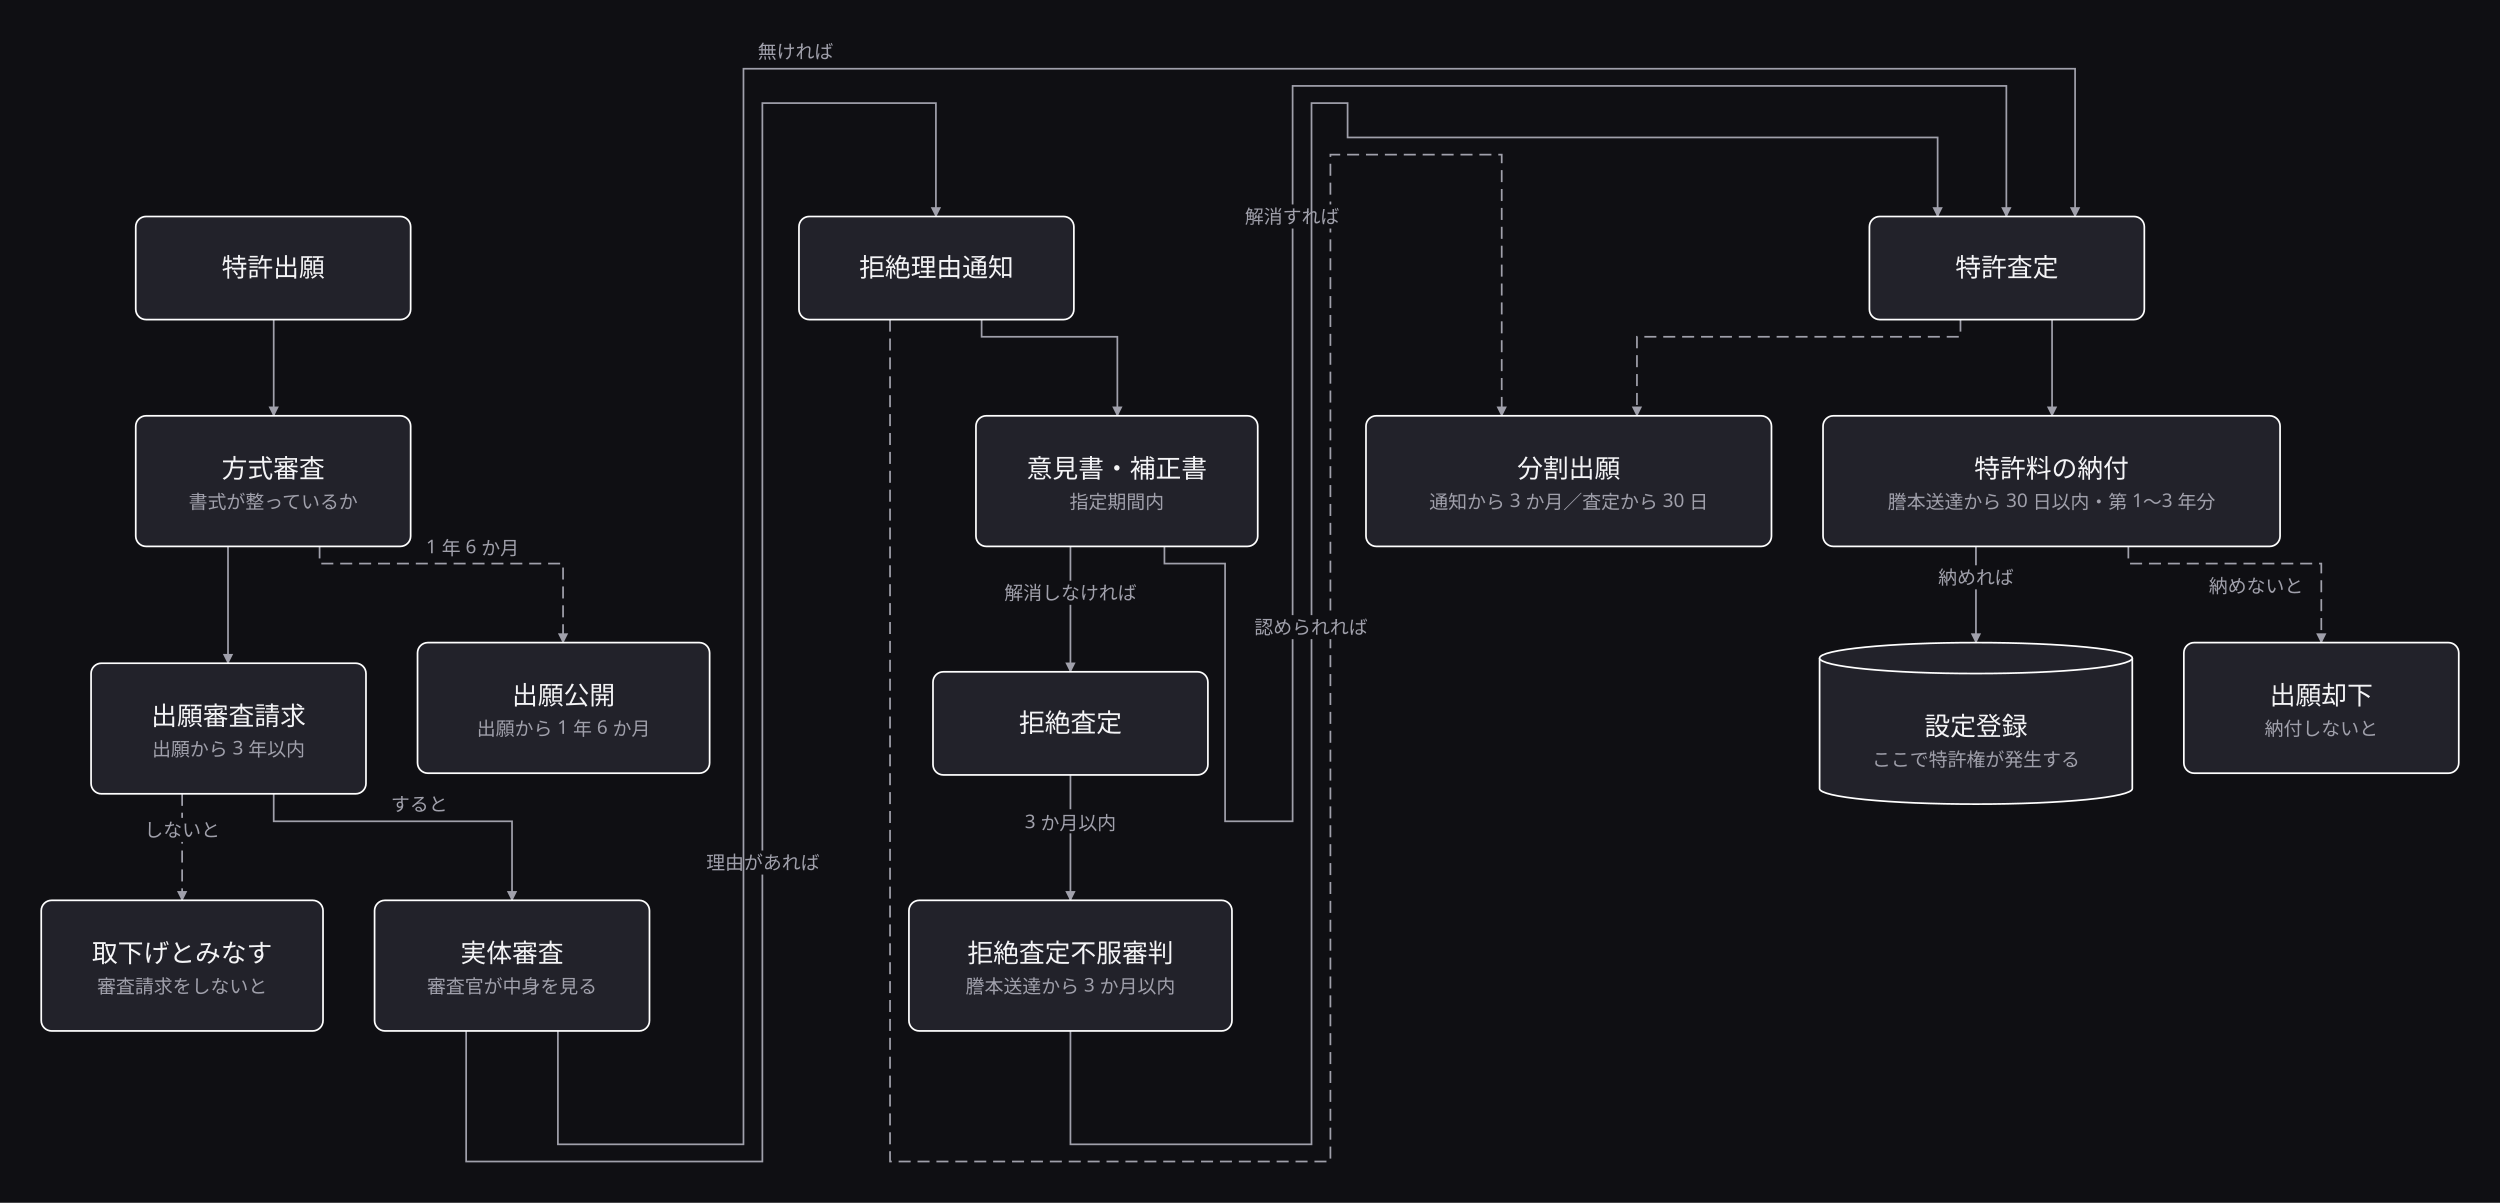
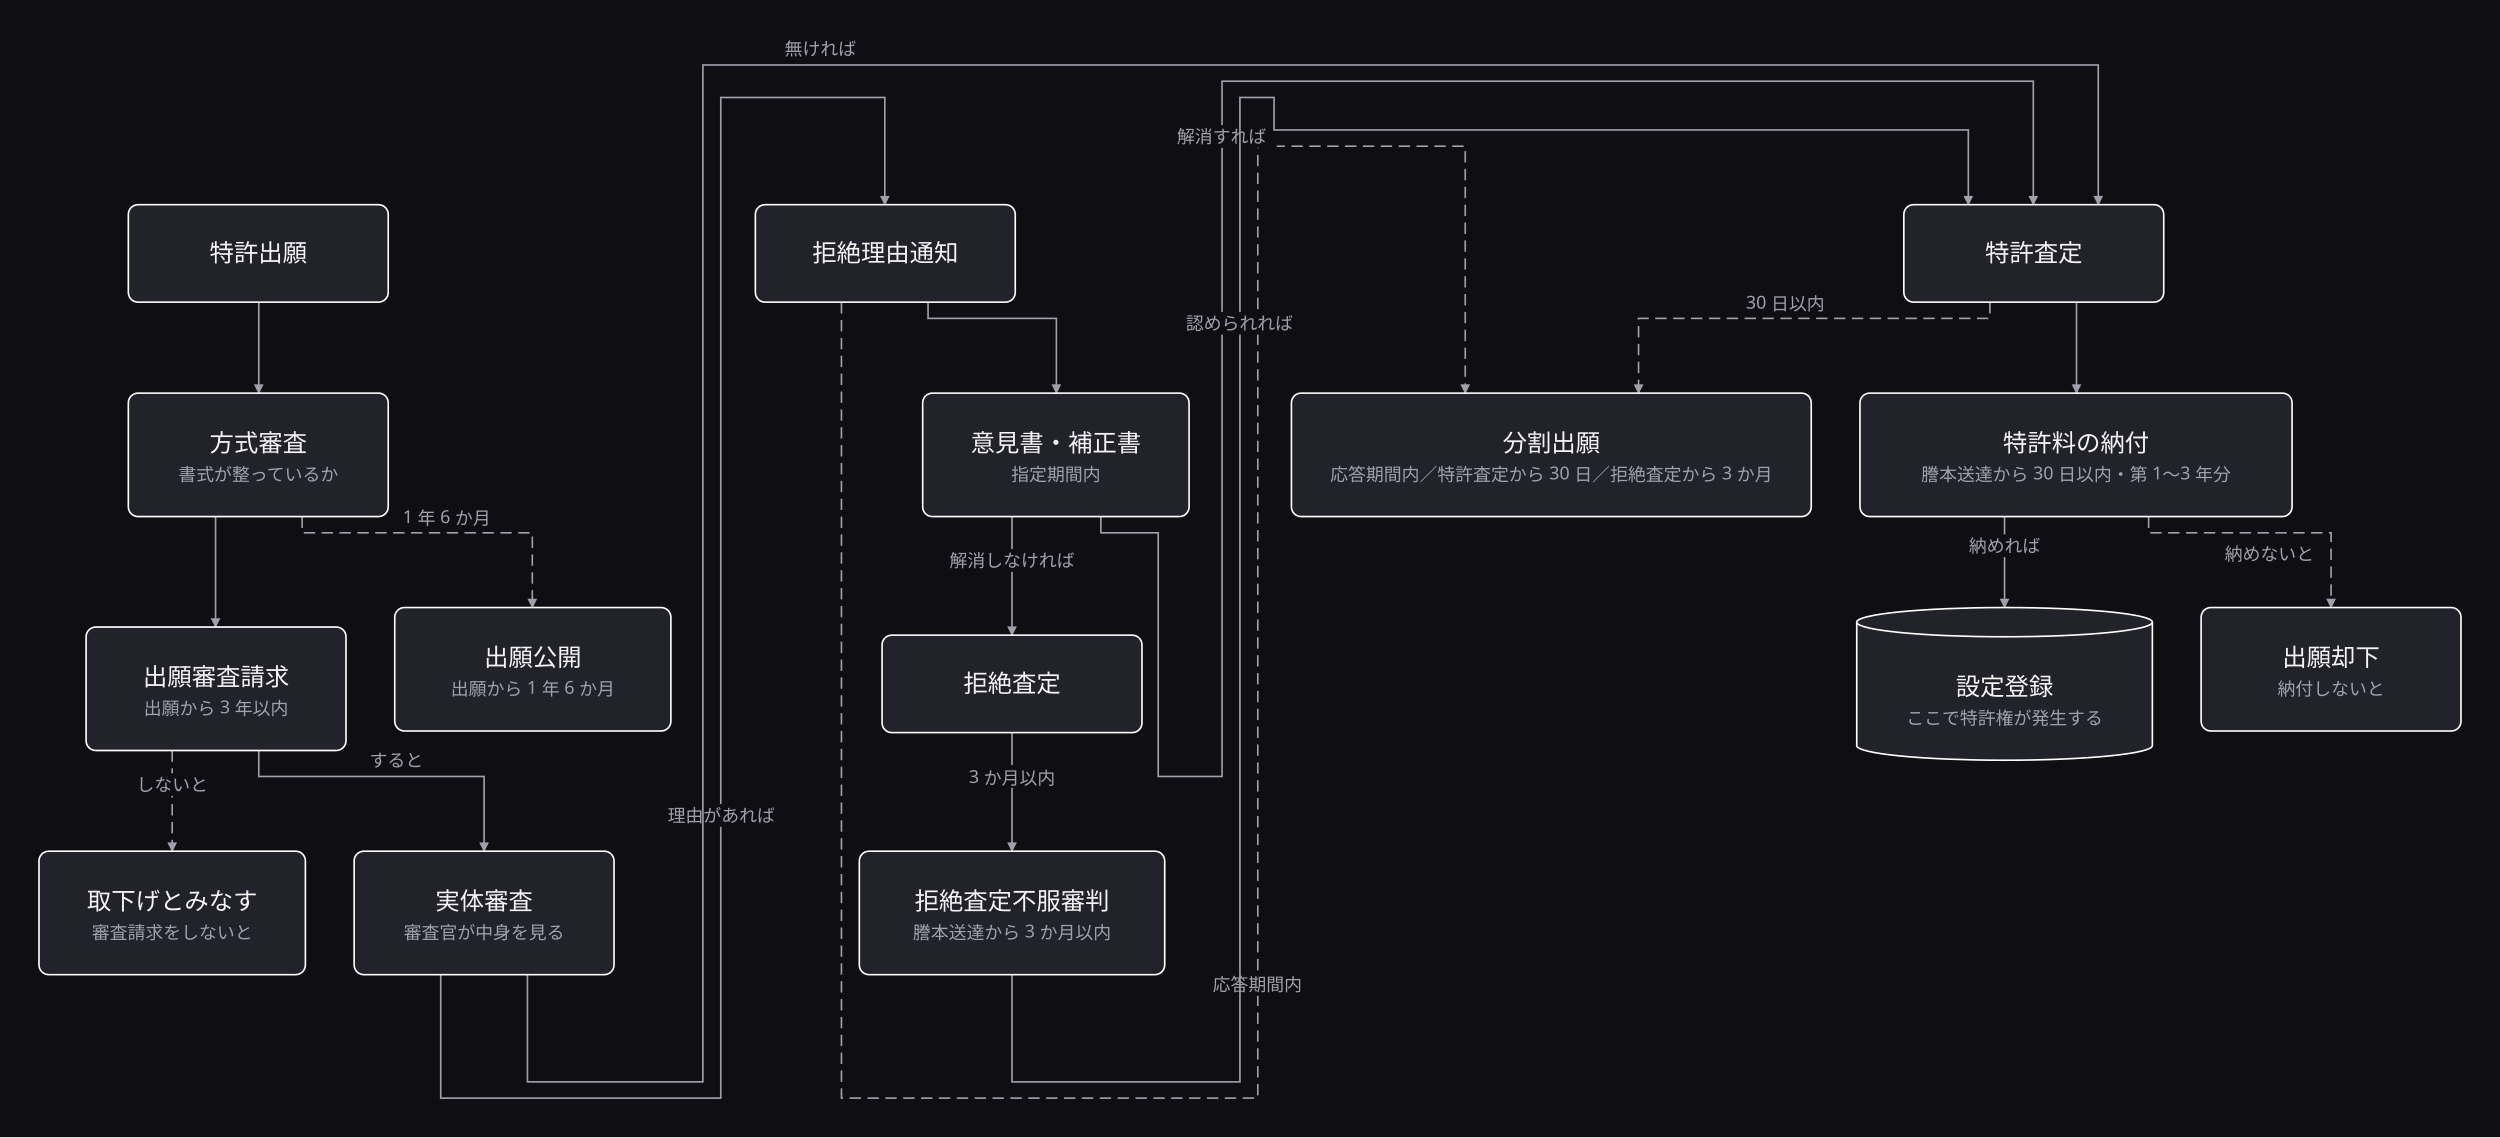
- <svg xmlns="http://www.w3.org/2000/svg" width="1455" height="700" viewBox="0 0 1455 700">
+ <svg xmlns="http://www.w3.org/2000/svg" width="1539" height="700" viewBox="0 0 1539 700">
  <defs>
    <marker id="arrow" viewBox="0 0 10 10" refX="9" refY="5" markerWidth="6" markerHeight="6" orient="auto">
      <path d="M 0 0 L 10 5 L 0 10 z" fill="#a0a0ab" />
    </marker>
  </defs>
-   <rect data-paper="1" x="0" y="0" width="1455" height="700" fill="#0f0f13" />
+   <rect data-paper="1" x="0" y="0" width="1539" height="700" fill="#0f0f13" />
  <g data-edge="shutsugan&gt;houshiki" data-pinned="false">
    <path d="M 159.3 186 L 159.3 242" fill="none" stroke="#a0a0ab" stroke-width="1" marker-end="url(#arrow)" />
  </g>
  <g data-edge="houshiki&gt;koukai" data-pinned="false">
    <path d="M 186 318 L 186 328 L 327.7 328 L 327.7 374" fill="none" stroke="#a0a0ab" stroke-width="1" stroke-dasharray="7 4" marker-end="url(#arrow)" />
    <rect data-edge-label="1" x="238" y="311" width="74" height="14" fill="#0f0f13" />
    <text x="275" y="322" text-anchor="middle" font-family="sans-serif" font-size="11" fill="#a0a0ab">1 年 6 か月</text>
  </g>
  <g data-edge="houshiki&gt;seikyu" data-pinned="false">
    <path d="M 132.7 318 L 132.7 386" fill="none" stroke="#a0a0ab" stroke-width="1" marker-end="url(#arrow)" />
  </g>
  <g data-edge="seikyu&gt;torisage" data-pinned="false">
    <path d="M 106 462 L 106 524" fill="none" stroke="#a0a0ab" stroke-width="1" stroke-dasharray="7 4" marker-end="url(#arrow)" />
    <rect data-edge-label="1" x="78" y="476" width="56" height="14" fill="#0f0f13" />
    <text x="106" y="487" text-anchor="middle" font-family="sans-serif" font-size="11" fill="#a0a0ab">しないと</text>
  </g>
  <g data-edge="seikyu&gt;jittai" data-pinned="false">
    <path d="M 159.3 462 L 159.3 478 L 298 478 L 298 524" fill="none" stroke="#a0a0ab" stroke-width="1" marker-end="url(#arrow)" />
    <rect data-edge-label="1" x="222" y="461" width="44" height="14" fill="#0f0f13" />
    <text x="244" y="472" text-anchor="middle" font-family="sans-serif" font-size="11" fill="#a0a0ab">すると</text>
  </g>
  <g data-edge="jittai&gt;kyozetsu" data-pinned="false">
    <path d="M 271.3 600 L 271.3 676 L 443.7 676 L 443.7 60 L 544.7 60 L 544.7 126" fill="none" stroke="#a0a0ab" stroke-width="1" marker-end="url(#arrow)" />
    <rect data-edge-label="1" x="404" y="495" width="80" height="14" fill="#0f0f13" />
    <text x="444" y="506" text-anchor="middle" font-family="sans-serif" font-size="11" fill="#a0a0ab">理由があれば</text>
  </g>
  <g data-edge="jittai&gt;tokkyo" data-pinned="false">
-     <path d="M 324.7 600 L 324.7 666 L 432.7 666 L 432.7 40 L 1207.7 40 L 1207.7 126" fill="none" stroke="#a0a0ab" stroke-width="1" marker-end="url(#arrow)" />
-     <rect data-edge-label="1" x="435" y="23" width="56" height="14" fill="#0f0f13" />
-     <text x="463" y="34" text-anchor="middle" font-family="sans-serif" font-size="11" fill="#a0a0ab">無ければ</text>
+     <path d="M 324.7 600 L 324.7 666 L 432.7 666 L 432.7 40 L 1291.7 40 L 1291.7 126" fill="none" stroke="#a0a0ab" stroke-width="1" marker-end="url(#arrow)" />
+     <rect data-edge-label="1" x="477" y="23" width="56" height="14" fill="#0f0f13" />
+     <text x="505" y="34" text-anchor="middle" font-family="sans-serif" font-size="11" fill="#a0a0ab">無ければ</text>
  </g>
  <g data-edge="kyozetsu&gt;iken" data-pinned="false">
    <path d="M 571.3 186 L 571.3 196 L 650.3 196 L 650.3 242" fill="none" stroke="#a0a0ab" stroke-width="1" marker-end="url(#arrow)" />
  </g>
  <g data-edge="kyozetsu&gt;bunkatsu" data-pinned="false">
-     <path d="M 518 186 L 518 676 L 774.3 676 L 774.3 90 L 874 90 L 874 242" fill="none" stroke="#a0a0ab" stroke-width="1" stroke-dasharray="7 4" marker-end="url(#arrow)" />
+     <path d="M 518 186 L 518 676 L 774.3 676 L 774.3 90 L 902 90 L 902 242" fill="none" stroke="#a0a0ab" stroke-width="1" stroke-dasharray="7 4" marker-end="url(#arrow)" />
+     <rect data-edge-label="1" x="740" y="599" width="68" height="14" fill="#0f0f13" />
+     <text x="774" y="610" text-anchor="middle" font-family="sans-serif" font-size="11" fill="#a0a0ab">応答期間内</text>
  </g>
  <g data-edge="iken&gt;tokkyo" data-pinned="false">
-     <path d="M 677.7 318 L 677.7 328 L 713 328 L 713 478 L 752.3 478 L 752.3 50 L 1167.7 50 L 1167.7 126" fill="none" stroke="#a0a0ab" stroke-width="1" marker-end="url(#arrow)" />
-     <rect data-edge-label="1" x="718" y="119" width="68" height="14" fill="#0f0f13" />
-     <text x="752" y="130" text-anchor="middle" font-family="sans-serif" font-size="11" fill="#a0a0ab">解消すれば</text>
+     <path d="M 677.7 318 L 677.7 328 L 713 328 L 713 478 L 752.3 478 L 752.3 50 L 1251.7 50 L 1251.7 126" fill="none" stroke="#a0a0ab" stroke-width="1" marker-end="url(#arrow)" />
+     <rect data-edge-label="1" x="718" y="77" width="68" height="14" fill="#0f0f13" />
+     <text x="752" y="88" text-anchor="middle" font-family="sans-serif" font-size="11" fill="#a0a0ab">解消すれば</text>
  </g>
  <g data-edge="iken&gt;satei" data-pinned="false">
    <path d="M 623 318 L 623 391" fill="none" stroke="#a0a0ab" stroke-width="1" marker-end="url(#arrow)" />
    <rect data-edge-label="1" x="577" y="338" width="92" height="14" fill="#0f0f13" />
    <text x="623" y="349" text-anchor="middle" font-family="sans-serif" font-size="11" fill="#a0a0ab">解消しなければ</text>
  </g>
  <g data-edge="satei&gt;shinpan" data-pinned="false">
    <path d="M 623 451 L 623 524" fill="none" stroke="#a0a0ab" stroke-width="1" marker-end="url(#arrow)" />
    <rect data-edge-label="1" x="589" y="471" width="68" height="14" fill="#0f0f13" />
    <text x="623" y="482" text-anchor="middle" font-family="sans-serif" font-size="11" fill="#a0a0ab">3 か月以内</text>
  </g>
  <g data-edge="shinpan&gt;tokkyo" data-pinned="false">
-     <path d="M 623 600 L 623 666 L 763.3 666 L 763.3 60 L 784.3 60 L 784.3 80 L 1127.7 80 L 1127.7 126" fill="none" stroke="#a0a0ab" stroke-width="1" marker-end="url(#arrow)" />
-     <rect data-edge-label="1" x="723" y="358" width="80" height="14" fill="#0f0f13" />
-     <text x="763" y="369" text-anchor="middle" font-family="sans-serif" font-size="11" fill="#a0a0ab">認められれば</text>
+     <path d="M 623 600 L 623 666 L 763.3 666 L 763.3 60 L 784.3 60 L 784.3 80 L 1211.7 80 L 1211.7 126" fill="none" stroke="#a0a0ab" stroke-width="1" marker-end="url(#arrow)" />
+     <rect data-edge-label="1" x="723" y="192" width="80" height="14" fill="#0f0f13" />
+     <text x="763" y="203" text-anchor="middle" font-family="sans-serif" font-size="11" fill="#a0a0ab">認められれば</text>
  </g>
  <g data-edge="tokkyo&gt;nouhu" data-pinned="false">
-     <path d="M 1194.3 186 L 1194.3 242" fill="none" stroke="#a0a0ab" stroke-width="1" marker-end="url(#arrow)" />
+     <path d="M 1278.3 186 L 1278.3 242" fill="none" stroke="#a0a0ab" stroke-width="1" marker-end="url(#arrow)" />
  </g>
  <g data-edge="tokkyo&gt;bunkatsu" data-pinned="false">
-     <path d="M 1141 186 L 1141 196 L 952.7 196 L 952.7 242" fill="none" stroke="#a0a0ab" stroke-width="1" stroke-dasharray="7 4" marker-end="url(#arrow)" />
+     <path d="M 1225 186 L 1225 196 L 1008.7 196 L 1008.7 242" fill="none" stroke="#a0a0ab" stroke-width="1" stroke-dasharray="7 4" marker-end="url(#arrow)" />
+     <rect data-edge-label="1" x="1068" y="179" width="62" height="14" fill="#0f0f13" />
+     <text x="1099" y="190" text-anchor="middle" font-family="sans-serif" font-size="11" fill="#a0a0ab">30 日以内</text>
  </g>
  <g data-edge="nouhu&gt;touroku" data-pinned="false">
-     <path d="M 1150 318 L 1150 374" fill="none" stroke="#a0a0ab" stroke-width="1" marker-end="url(#arrow)" />
-     <rect data-edge-label="1" x="1122" y="329" width="56" height="14" fill="#0f0f13" />
-     <text x="1150" y="340" text-anchor="middle" font-family="sans-serif" font-size="11" fill="#a0a0ab">納めれば</text>
+     <path d="M 1234 318 L 1234 374" fill="none" stroke="#a0a0ab" stroke-width="1" marker-end="url(#arrow)" />
+     <rect data-edge-label="1" x="1206" y="329" width="56" height="14" fill="#0f0f13" />
+     <text x="1234" y="340" text-anchor="middle" font-family="sans-serif" font-size="11" fill="#a0a0ab">納めれば</text>
  </g>
  <g data-edge="nouhu&gt;kyakka" data-pinned="false">
-     <path d="M 1238.7 318 L 1238.7 328 L 1351 328 L 1351 374" fill="none" stroke="#a0a0ab" stroke-width="1" stroke-dasharray="7 4" marker-end="url(#arrow)" />
-     <rect data-edge-label="1" x="1279" y="334" width="68" height="14" fill="#0f0f13" />
-     <text x="1313" y="345" text-anchor="middle" font-family="sans-serif" font-size="11" fill="#a0a0ab">納めないと</text>
+     <path d="M 1322.7 318 L 1322.7 328 L 1435 328 L 1435 374" fill="none" stroke="#a0a0ab" stroke-width="1" stroke-dasharray="7 4" marker-end="url(#arrow)" />
+     <rect data-edge-label="1" x="1363" y="334" width="68" height="14" fill="#0f0f13" />
+     <text x="1397" y="345" text-anchor="middle" font-family="sans-serif" font-size="11" fill="#a0a0ab">納めないと</text>
  </g>
  <g data-node="shutsugan" data-pinned="false" data-shape="rect">
    <rect x="79" y="126" width="160" height="60" rx="6" fill="#22222a" stroke="#ffffff" stroke-width="1" />
  </g>
  <g data-node="houshiki" data-pinned="false" data-shape="rect">
    <rect x="79" y="242" width="160" height="76" rx="6" fill="#22222a" stroke="#ffffff" stroke-width="1" />
  </g>
  <g data-node="koukai" data-pinned="false" data-shape="rect">
    <rect x="243" y="374" width="170" height="76" rx="6" fill="#22222a" stroke="#ffffff" stroke-width="1" />
  </g>
  <g data-node="seikyu" data-pinned="false" data-shape="rect">
    <rect x="53" y="386" width="160" height="76" rx="6" fill="#22222a" stroke="#ffffff" stroke-width="1" />
  </g>
  <g data-node="torisage" data-pinned="false" data-shape="rect">
    <rect x="24" y="524" width="164" height="76" rx="6" fill="#22222a" stroke="#ffffff" stroke-width="1" />
  </g>
  <g data-node="jittai" data-pinned="false" data-shape="rect">
    <rect x="218" y="524" width="160" height="76" rx="6" fill="#22222a" stroke="#ffffff" stroke-width="1" />
  </g>
  <g data-node="kyozetsu" data-pinned="false" data-shape="rect">
    <rect x="465" y="126" width="160" height="60" rx="6" fill="#22222a" stroke="#ffffff" stroke-width="1" />
  </g>
  <g data-node="iken" data-pinned="false" data-shape="rect">
    <rect x="568" y="242" width="164" height="76" rx="6" fill="#22222a" stroke="#ffffff" stroke-width="1" />
  </g>
  <g data-node="bunkatsu" data-pinned="false" data-shape="rect">
-     <rect x="795" y="242" width="236" height="76" rx="6" fill="#22222a" stroke="#ffffff" stroke-width="1" />
+     <rect x="795" y="242" width="320" height="76" rx="6" fill="#22222a" stroke="#ffffff" stroke-width="1" />
  </g>
  <g data-node="satei" data-pinned="false" data-shape="rect">
    <rect x="543" y="391" width="160" height="60" rx="6" fill="#22222a" stroke="#ffffff" stroke-width="1" />
  </g>
  <g data-node="shinpan" data-pinned="false" data-shape="rect">
    <rect x="529" y="524" width="188" height="76" rx="6" fill="#22222a" stroke="#ffffff" stroke-width="1" />
  </g>
  <g data-node="tokkyo" data-pinned="false" data-shape="rect">
-     <rect x="1088" y="126" width="160" height="60" rx="6" fill="#22222a" stroke="#ffffff" stroke-width="1" />
+     <rect x="1172" y="126" width="160" height="60" rx="6" fill="#22222a" stroke="#ffffff" stroke-width="1" />
  </g>
  <g data-node="nouhu" data-pinned="false" data-shape="rect">
-     <rect x="1061" y="242" width="266" height="76" rx="6" fill="#22222a" stroke="#ffffff" stroke-width="1" />
+     <rect x="1145" y="242" width="266" height="76" rx="6" fill="#22222a" stroke="#ffffff" stroke-width="1" />
  </g>
  <g data-node="touroku" data-pinned="false" data-shape="cylinder">
-     <path d="M 1059 383 L 1059 459 A 91 9 0 0 0 1241 459 L 1241 383" fill="#22222a" stroke="#ffffff" stroke-width="1" />
-     <ellipse cx="1150" cy="383" rx="91" ry="9" fill="#22222a" stroke="#ffffff" stroke-width="1" />
+     <path d="M 1143 383 L 1143 459 A 91 9 0 0 0 1325 459 L 1325 383" fill="#22222a" stroke="#ffffff" stroke-width="1" />
+     <ellipse cx="1234" cy="383" rx="91" ry="9" fill="#22222a" stroke="#ffffff" stroke-width="1" />
  </g>
  <g data-node="kyakka" data-pinned="false" data-shape="rect">
-     <rect x="1271" y="374" width="160" height="76" rx="6" fill="#22222a" stroke="#ffffff" stroke-width="1" />
+     <rect x="1355" y="374" width="160" height="76" rx="6" fill="#22222a" stroke="#ffffff" stroke-width="1" />
  </g>
  <g data-name="shutsugan">
    <text x="159" y="161" text-anchor="middle" font-family="sans-serif" font-size="15" fill="#f4f4f6">特許出願</text>
  </g>
  <g data-name="houshiki">
    <text x="159" y="278" text-anchor="middle" font-family="sans-serif" font-size="15" fill="#f4f4f6">方式審査</text>
    <text x="159" y="296" text-anchor="middle" font-family="sans-serif" font-size="11" fill="#a0a0ab">書式が整っているか</text>
  </g>
  <g data-name="koukai">
    <text x="328" y="410" text-anchor="middle" font-family="sans-serif" font-size="15" fill="#f4f4f6">出願公開</text>
    <text x="328" y="428" text-anchor="middle" font-family="sans-serif" font-size="11" fill="#a0a0ab">出願から 1 年 6 か月</text>
  </g>
  <g data-name="seikyu">
    <text x="133" y="422" text-anchor="middle" font-family="sans-serif" font-size="15" fill="#f4f4f6">出願審査請求</text>
    <text x="133" y="440" text-anchor="middle" font-family="sans-serif" font-size="11" fill="#a0a0ab">出願から 3 年以内</text>
  </g>
  <g data-name="torisage">
    <text x="106" y="560" text-anchor="middle" font-family="sans-serif" font-size="15" fill="#f4f4f6">取下げとみなす</text>
    <text x="106" y="578" text-anchor="middle" font-family="sans-serif" font-size="11" fill="#a0a0ab">審査請求をしないと</text>
  </g>
  <g data-name="jittai">
    <text x="298" y="560" text-anchor="middle" font-family="sans-serif" font-size="15" fill="#f4f4f6">実体審査</text>
    <text x="298" y="578" text-anchor="middle" font-family="sans-serif" font-size="11" fill="#a0a0ab">審査官が中身を見る</text>
  </g>
  <g data-name="kyozetsu">
    <text x="545" y="161" text-anchor="middle" font-family="sans-serif" font-size="15" fill="#f4f4f6">拒絶理由通知</text>
  </g>
  <g data-name="iken">
    <text x="650" y="278" text-anchor="middle" font-family="sans-serif" font-size="15" fill="#f4f4f6">意見書・補正書</text>
    <text x="650" y="296" text-anchor="middle" font-family="sans-serif" font-size="11" fill="#a0a0ab">指定期間内</text>
  </g>
  <g data-name="bunkatsu">
-     <text x="913" y="278" text-anchor="middle" font-family="sans-serif" font-size="15" fill="#f4f4f6">分割出願</text>
-     <text x="913" y="296" text-anchor="middle" font-family="sans-serif" font-size="11" fill="#a0a0ab">通知から 3 か月／査定から 30 日</text>
+     <text x="955" y="278" text-anchor="middle" font-family="sans-serif" font-size="15" fill="#f4f4f6">分割出願</text>
+     <text x="955" y="296" text-anchor="middle" font-family="sans-serif" font-size="11" fill="#a0a0ab">応答期間内／特許査定から 30 日／拒絶査定から 3 か月</text>
  </g>
  <g data-name="satei">
    <text x="623" y="426" text-anchor="middle" font-family="sans-serif" font-size="15" fill="#f4f4f6">拒絶査定</text>
  </g>
  <g data-name="shinpan">
    <text x="623" y="560" text-anchor="middle" font-family="sans-serif" font-size="15" fill="#f4f4f6">拒絶査定不服審判</text>
    <text x="623" y="578" text-anchor="middle" font-family="sans-serif" font-size="11" fill="#a0a0ab">謄本送達から 3 か月以内</text>
  </g>
  <g data-name="tokkyo">
-     <text x="1168" y="161" text-anchor="middle" font-family="sans-serif" font-size="15" fill="#f4f4f6">特許査定</text>
+     <text x="1252" y="161" text-anchor="middle" font-family="sans-serif" font-size="15" fill="#f4f4f6">特許査定</text>
  </g>
  <g data-name="nouhu">
-     <text x="1194" y="278" text-anchor="middle" font-family="sans-serif" font-size="15" fill="#f4f4f6">特許料の納付</text>
-     <text x="1194" y="296" text-anchor="middle" font-family="sans-serif" font-size="11" fill="#a0a0ab">謄本送達から 30 日以内・第 1〜3 年分</text>
+     <text x="1278" y="278" text-anchor="middle" font-family="sans-serif" font-size="15" fill="#f4f4f6">特許料の納付</text>
+     <text x="1278" y="296" text-anchor="middle" font-family="sans-serif" font-size="11" fill="#a0a0ab">謄本送達から 30 日以内・第 1〜3 年分</text>
  </g>
  <g data-name="touroku">
-     <text x="1150" y="428" text-anchor="middle" font-family="sans-serif" font-size="15" fill="#f4f4f6">設定登録</text>
-     <text x="1150" y="446" text-anchor="middle" font-family="sans-serif" font-size="11" fill="#a0a0ab">ここで特許権が発生する</text>
+     <text x="1234" y="428" text-anchor="middle" font-family="sans-serif" font-size="15" fill="#f4f4f6">設定登録</text>
+     <text x="1234" y="446" text-anchor="middle" font-family="sans-serif" font-size="11" fill="#a0a0ab">ここで特許権が発生する</text>
  </g>
  <g data-name="kyakka">
-     <text x="1351" y="410" text-anchor="middle" font-family="sans-serif" font-size="15" fill="#f4f4f6">出願却下</text>
-     <text x="1351" y="428" text-anchor="middle" font-family="sans-serif" font-size="11" fill="#a0a0ab">納付しないと</text>
+     <text x="1435" y="410" text-anchor="middle" font-family="sans-serif" font-size="15" fill="#f4f4f6">出願却下</text>
+     <text x="1435" y="428" text-anchor="middle" font-family="sans-serif" font-size="11" fill="#a0a0ab">納付しないと</text>
  </g>
</svg>
